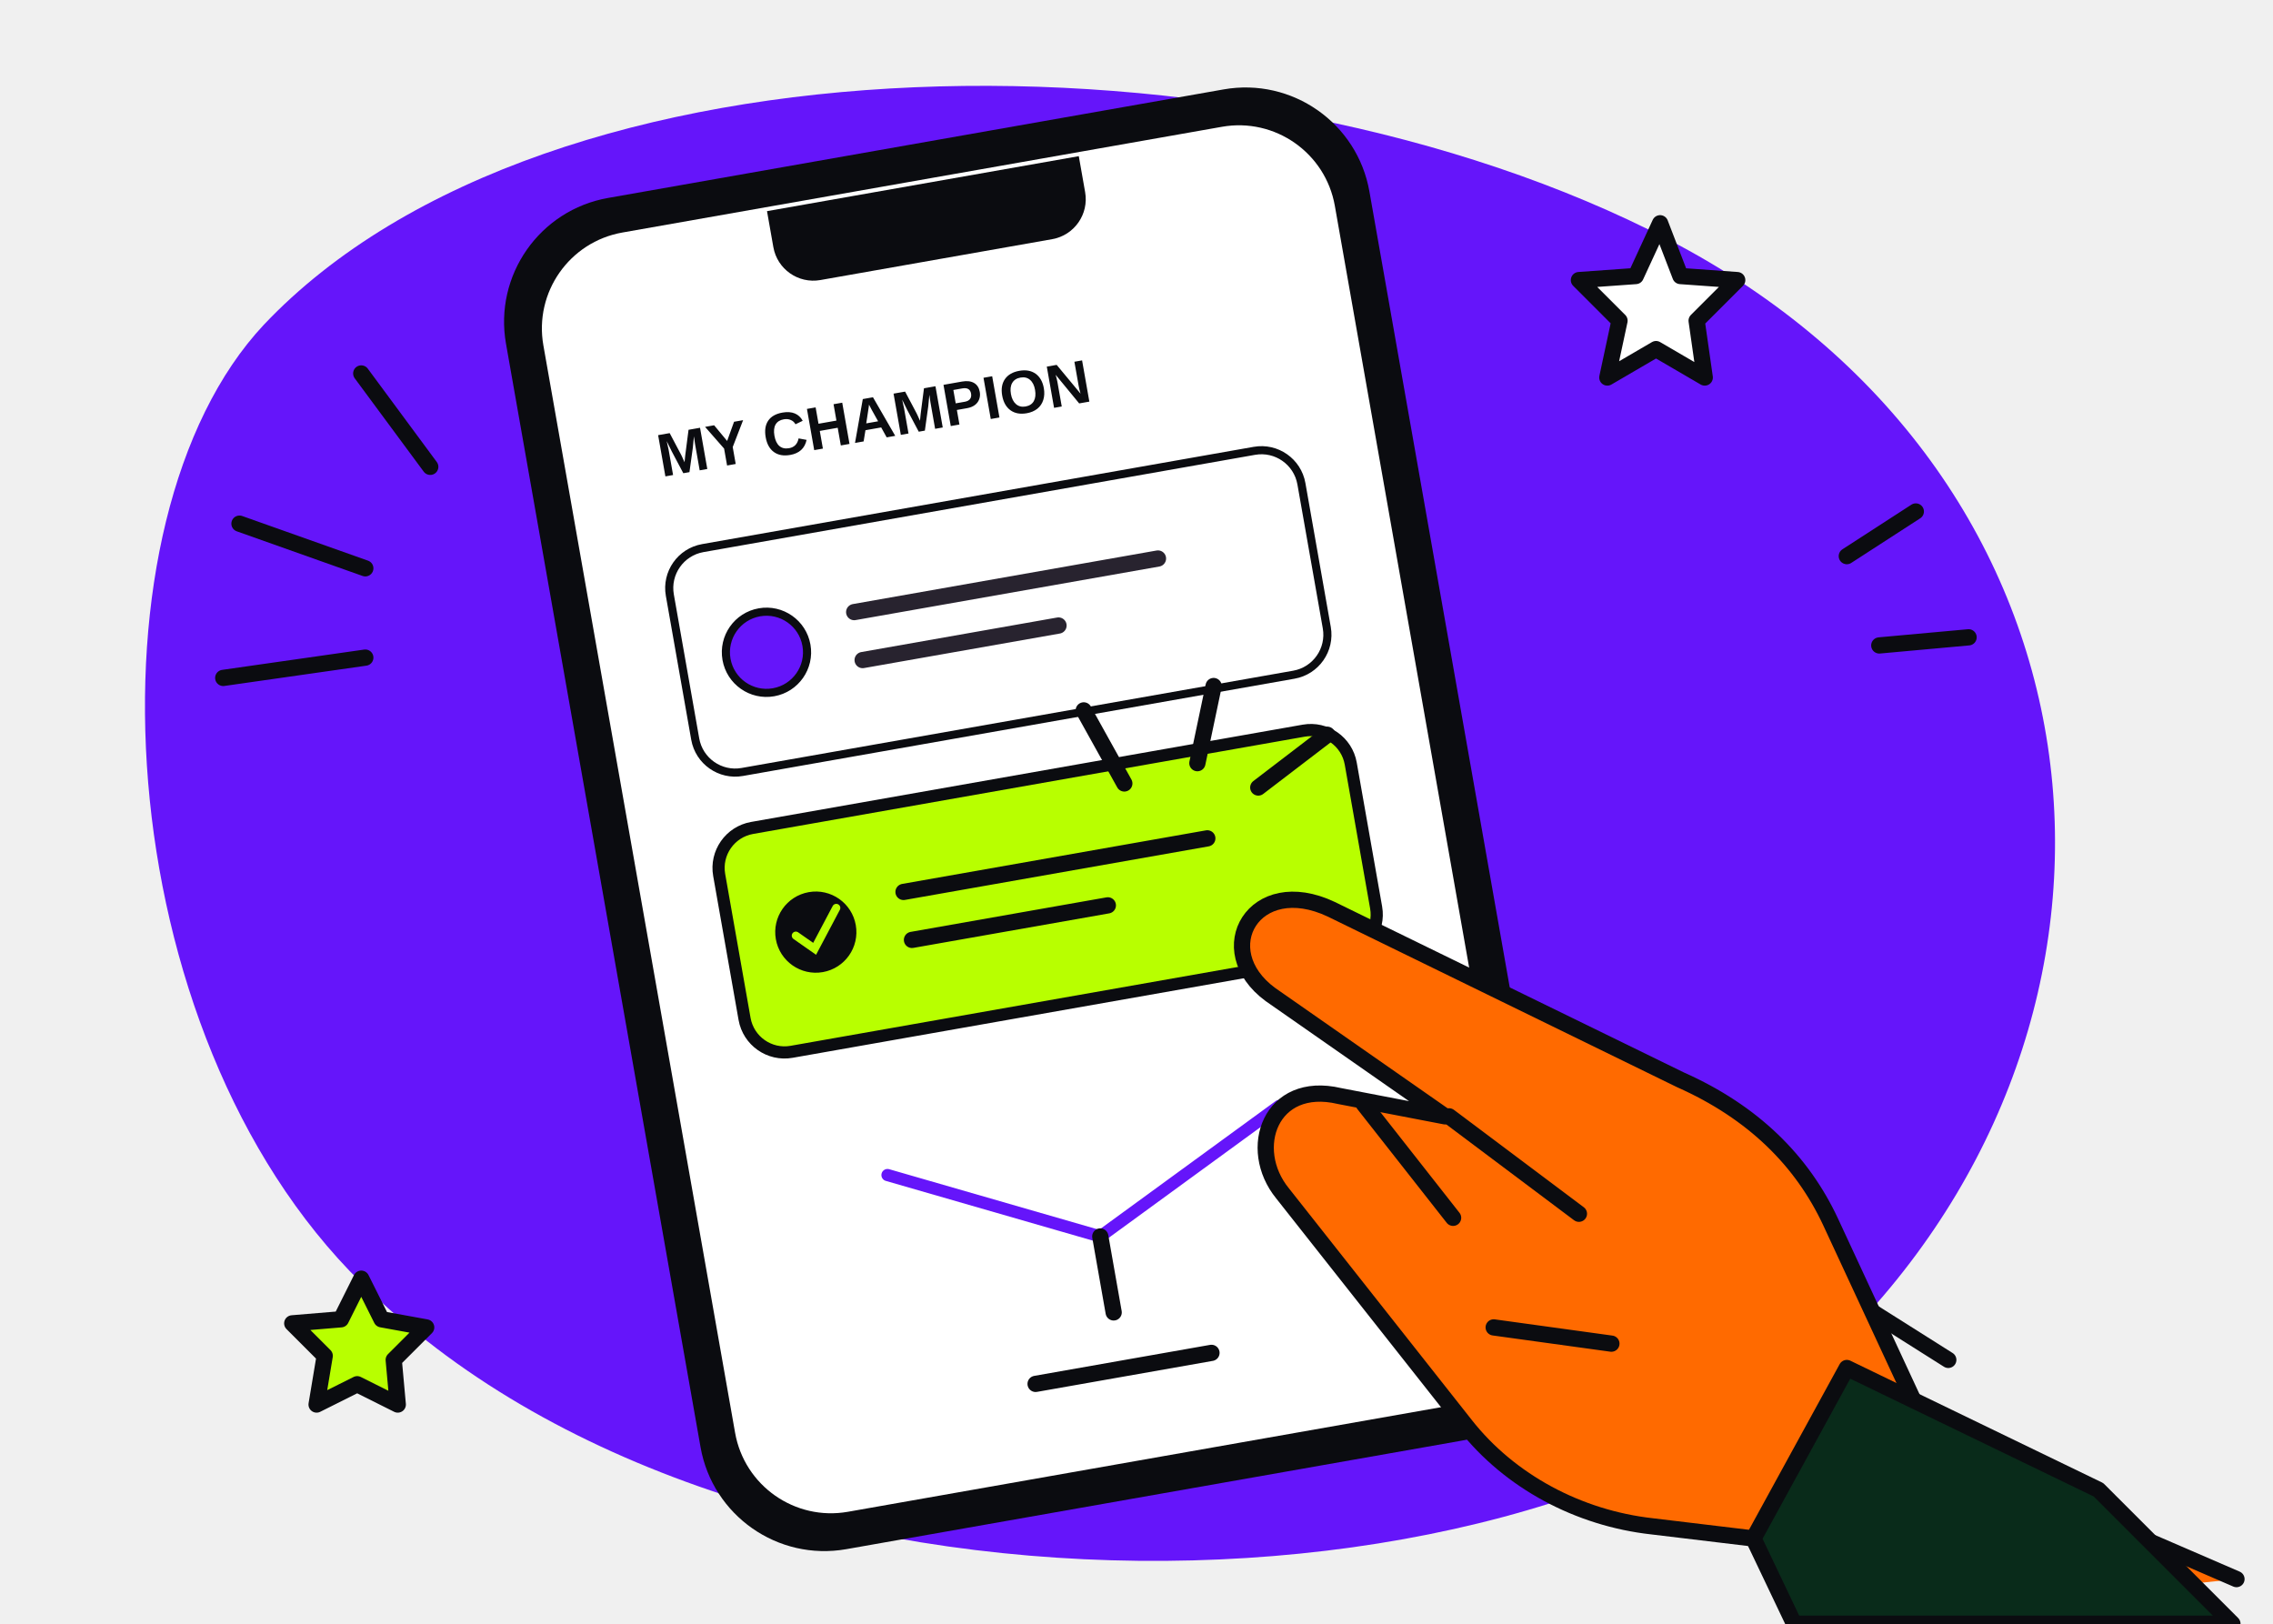
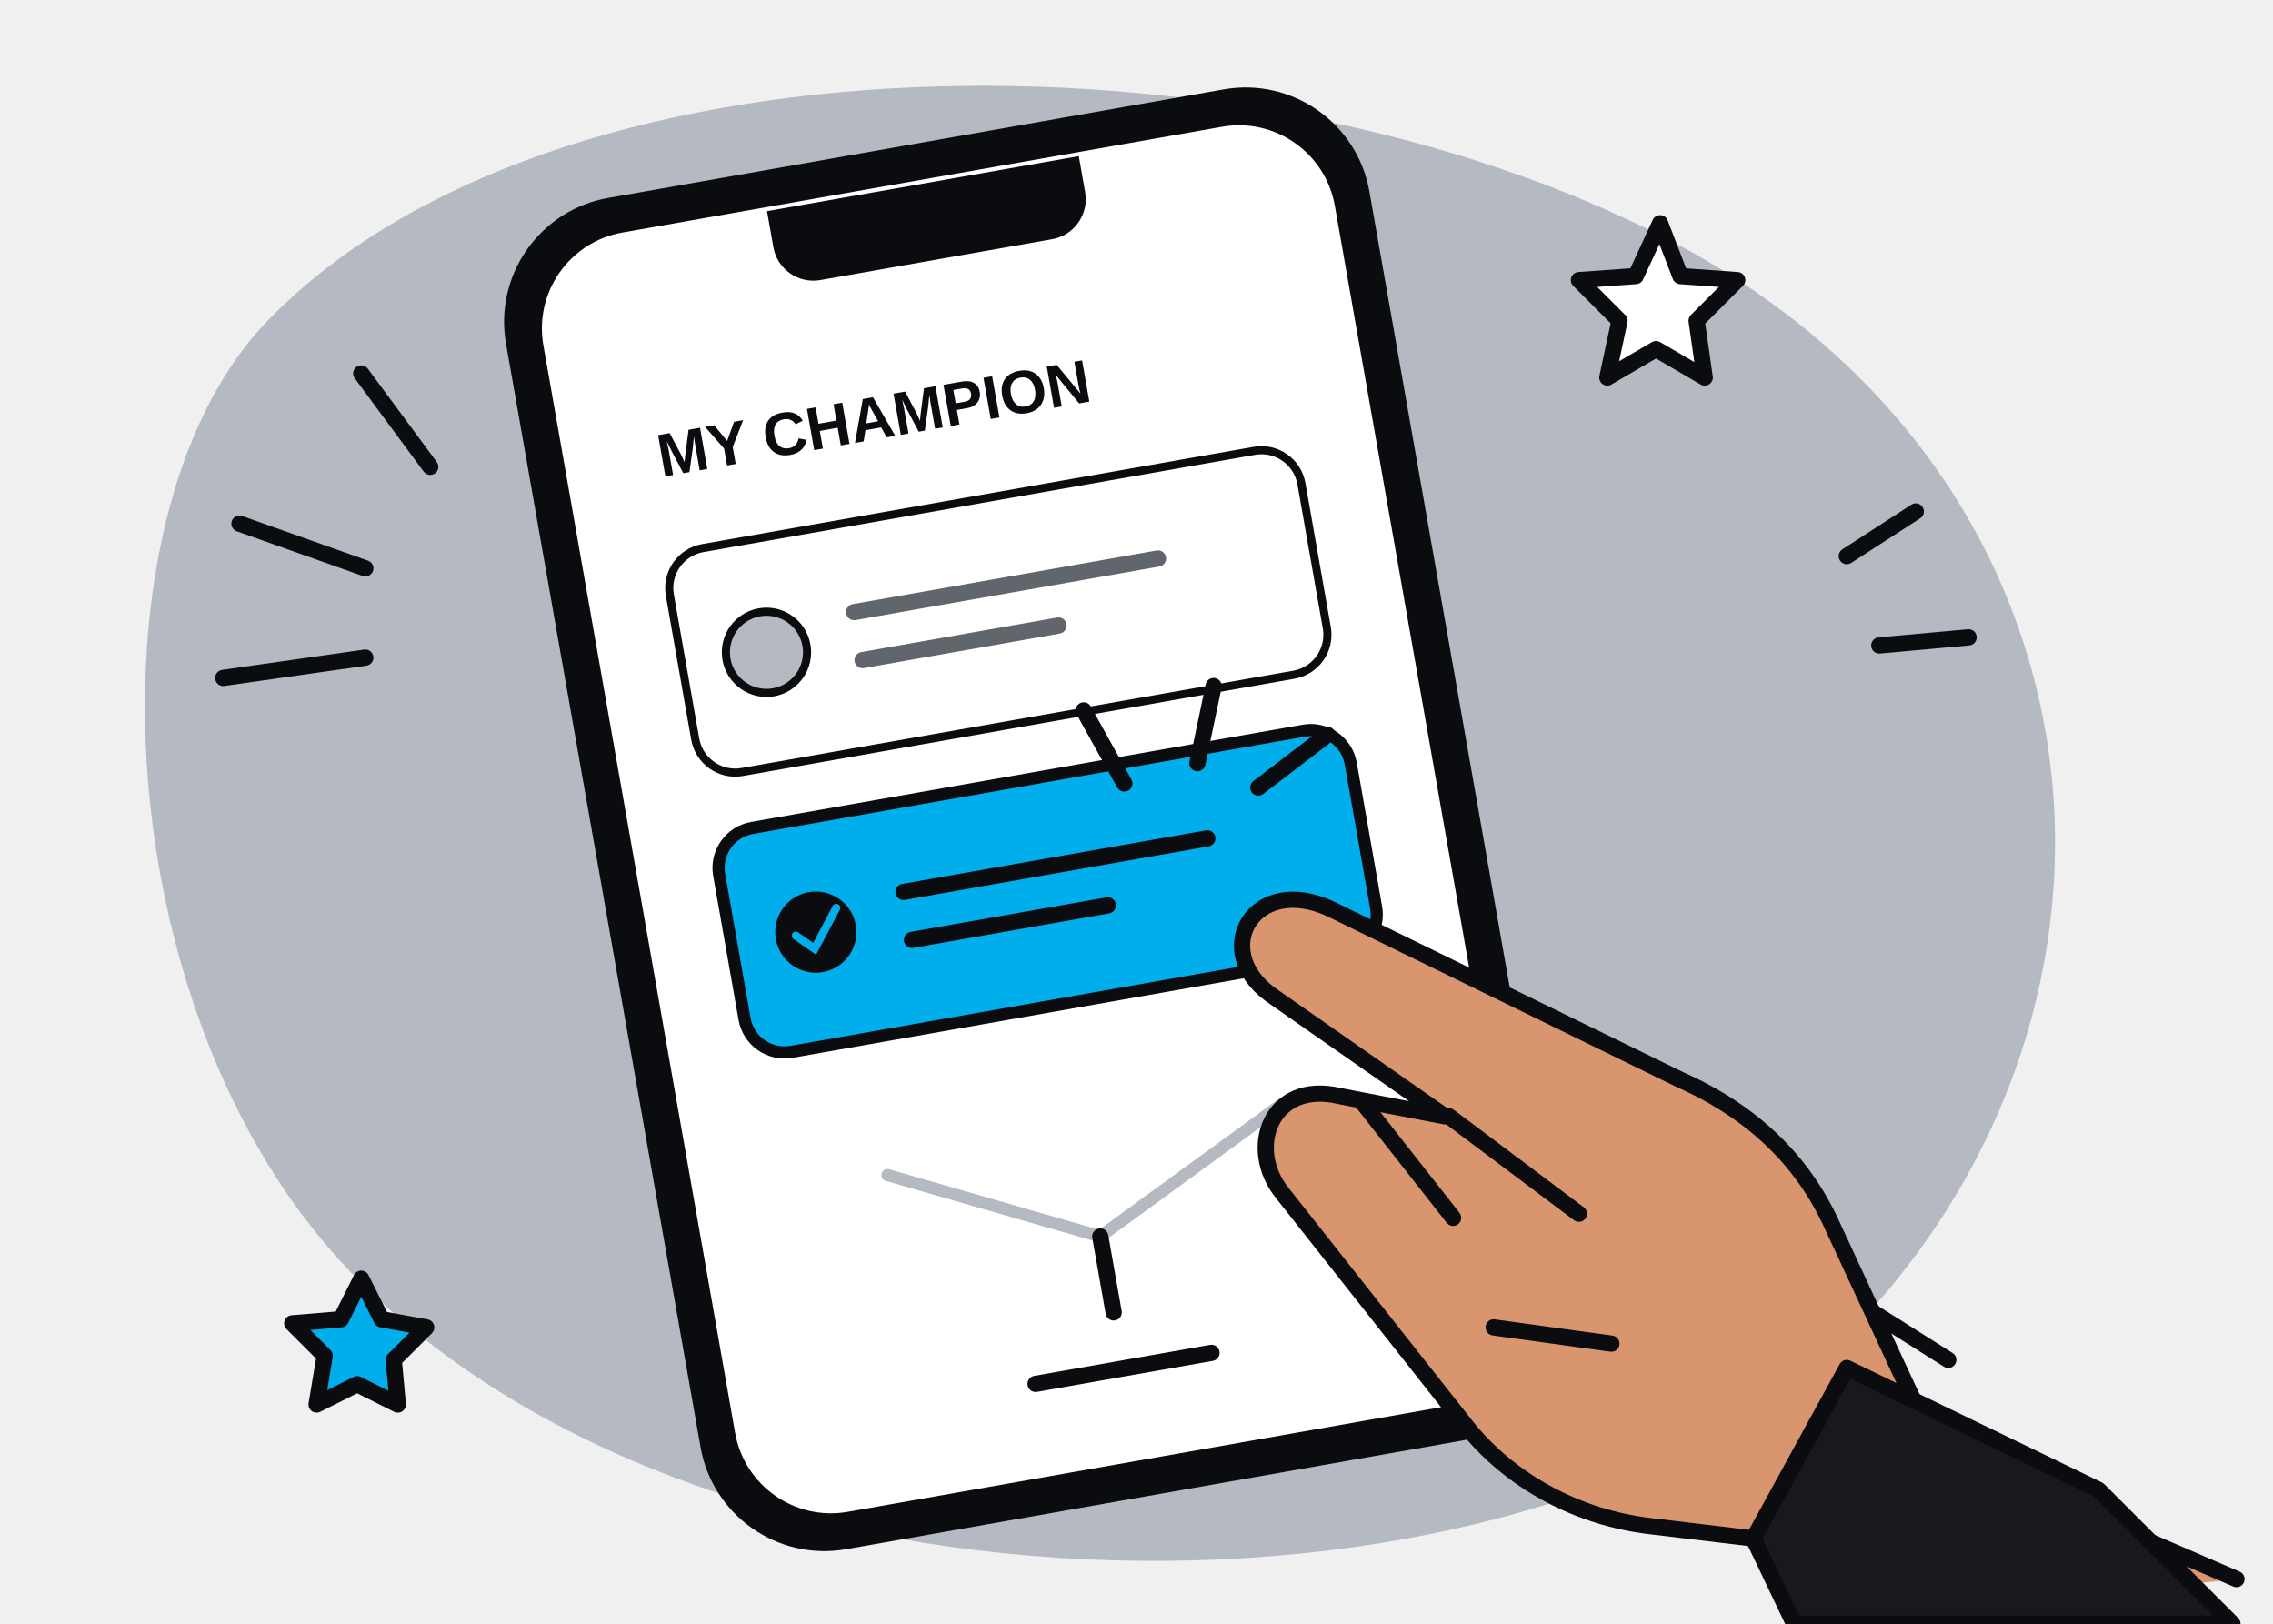
<svg xmlns="http://www.w3.org/2000/svg" viewBox="0 0 560 400" fill="none">
-   <path d="M65 80c70-74 242-75 346-21 110 57 124 186 46 268-72 76-276 81-368-11C26 254 20 128 65 80Z" fill="#6515fa" />
+   <path d="M65 80c70-74 242-75 346-21 110 57 124 186 46 268-72 76-276 81-368-11C26 254 20 128 65 80Z" fill="#B5BAC2" />
  <g stroke="#0b0c10" stroke-width="4" stroke-linecap="round" stroke-linejoin="round">
    <path d="m90 140-31-11m31 33-35 5m51-52-17-23" />
    <path d="m409 55 5 13 14 1-10 10 2 14-12-7-12 7 3-14-10-10 14-1Z" fill="#ffffff" />
-     <path d="m89 315 5 10 11 2-8 8 1 11-10-5-10 5 2-12-8-8 12-1Z" fill="#b8ff00" />
+     <path d="m89 315 5 10 11 2-8 8 1 11-10-5-10 5 2-12-8-8 12-1Z" fill="#00AEEC" />
    <path d="m455 137 17-11m-9 33 22-2m-24 166 19 12" />
  </g>
  <g transform="rotate(-10 254 202)">
    <rect x="147" y="33" width="216" height="338" rx="31" fill="#0b0c10" />
    <rect x="156" y="42" width="198" height="320" rx="24" fill="#ffffff" />
    <path d="M216 43h78v9a10 10 0 0 1-10 10h-58a10 10 0 0 1-10-10Z" fill="#0b0c10" />
    <text x="179" y="103" fill="#0b0c10" font-family="Arial,sans-serif" font-size="15" font-weight="700">MY CHAMPION</text>
    <rect x="176" y="122" width="158" height="56" rx="10" fill="#ffffff" stroke="#0b0c10" stroke-width="2" />
-     <circle cx="197" cy="150" r="10" fill="#6515fa" stroke="#0b0c10" stroke-width="2" />
-     <path d="M220 144h76m-76 12h49" stroke="#28232f" stroke-width="4" stroke-linecap="round" />
-     <rect x="176" y="192" width="158" height="56" rx="10" fill="#b8ff00" stroke="#0b0c10" stroke-width="3" />
+     <circle cx="197" cy="150" r="10" fill="#B5BAC2" stroke="#0b0c10" stroke-width="2" />
+     <path d="M220 144h76m-76 12h49" stroke="#61666D" stroke-width="4" stroke-linecap="round" />
+     <rect x="176" y="192" width="158" height="56" rx="10" fill="#00AEEC" stroke="#0b0c10" stroke-width="3" />
    <circle cx="197" cy="220" r="10" fill="#0b0c10" />
-     <path d="m192 220 4 4 7-9" stroke="#b8ff00" stroke-width="2" stroke-linecap="round" />
+     <path d="m192 220 4 4 7-9" stroke="#00AEEC" stroke-width="2" stroke-linecap="round" />
    <path d="M220 214h76m-76 12h49" stroke="#0b0c10" stroke-width="4" stroke-linecap="round" />
-     <path d="m204 282 49 24 49-24" stroke="#6515fa" stroke-width="3" stroke-linecap="round" />
+     <path d="m204 282 49 24 49-24" stroke="#B5BAC2" stroke-width="3" stroke-linecap="round" />
    <path d="M253 306v19m-22 14h44" stroke="#0b0c10" stroke-width="4" stroke-linecap="round" />
  </g>
  <g stroke="#0b0c10" stroke-width="4" stroke-linecap="round" stroke-linejoin="round">
-     <path d="m551 389-74-32-26-56c-7-15-19-27-37-35l-86-42c-19-9-30 10-15 21l43 30-26-5c-17-4-23 13-14 24l45 57c11 14 28 23 46 25l25 3 12 21" fill="#ff6a00" />
+     <path d="m551 389-74-32-26-56c-7-15-19-27-37-35l-86-42c-19-9-30 10-15 21l43 30-26-5c-17-4-23 13-14 24l45 57c11 14 28 23 46 25l25 3 12 21" fill="#D9956E" />
    <path d="m357 275 32 24m-53-27 22 28m10 27 29 4" />
-     <path d="m432 379 23-42 62 30 33 33H442Z" fill="#092b1a" />
+     <path d="m432 379 23-42 62 30 33 33H442Z" fill="#18191C" />
    <path d="m277 193-10-18m28 13 4-19m11 25 17-13" />
  </g>
</svg>
